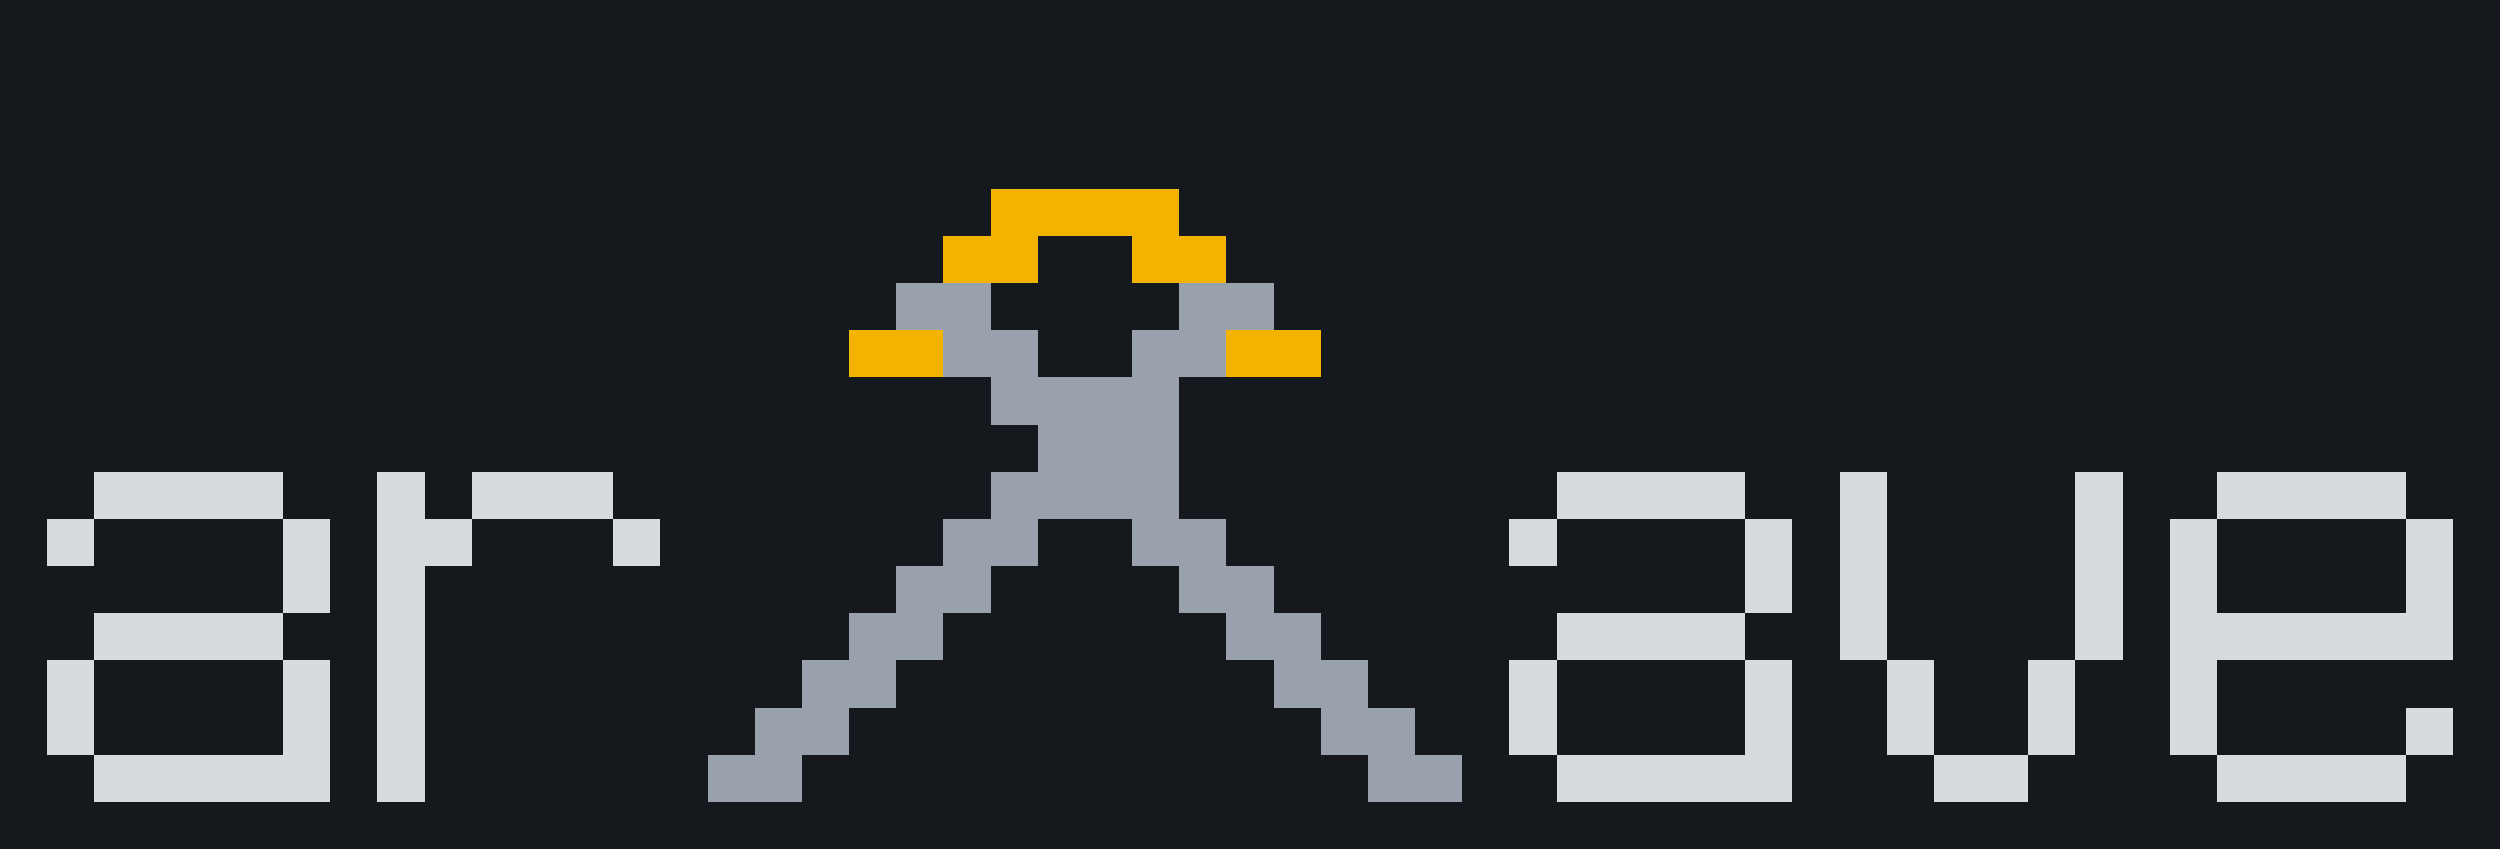
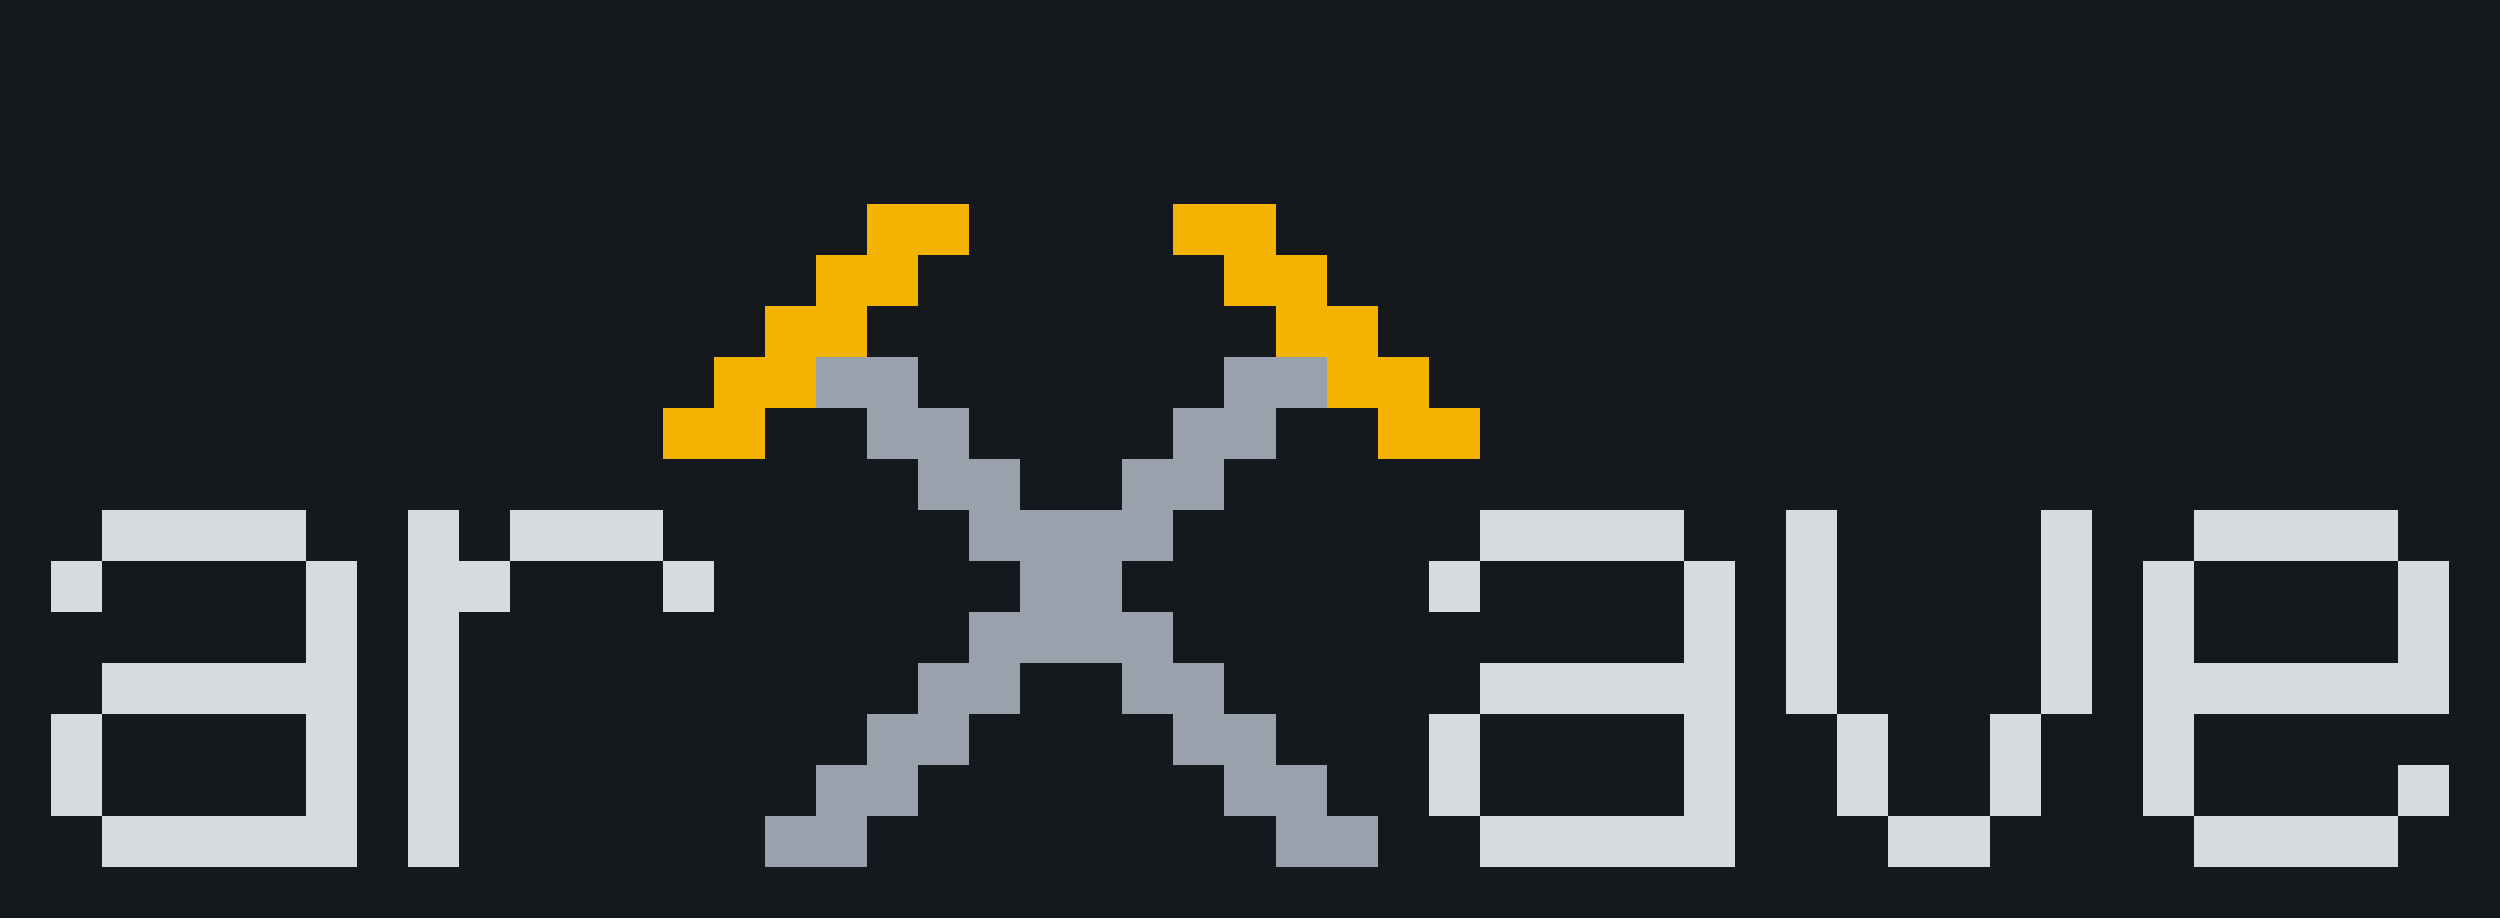
- <svg xmlns="http://www.w3.org/2000/svg" width="424" height="144" viewBox="0 0 424 144" shape-rendering="crispEdges" role="img" aria-label="arXave — pixel wordmark whose X is two crossed pickaxes">
-   <rect width="424" height="144" fill="#15181d" />
+ <svg xmlns="http://www.w3.org/2000/svg" width="392" height="144" viewBox="0 0 392 144" shape-rendering="crispEdges" role="img" aria-label="arXave — pixel wordmark whose X is two crossed daggers">
+   <rect width="392" height="144" fill="#15181d" />
  <g fill="#99a1ad">
-     <rect x="192" y="72" width="8" height="8" />
+     <rect x="120" y="48" width="8" height="8" />
+     <rect x="128" y="48" width="8" height="8" />
+     <rect x="128" y="56" width="8" height="8" />
+     <rect x="136" y="56" width="8" height="8" />
+     <rect x="136" y="64" width="8" height="8" />
+     <rect x="144" y="64" width="8" height="8" />
+     <rect x="144" y="72" width="8" height="8" />
+     <rect x="152" y="72" width="8" height="8" />
+     <rect x="152" y="80" width="8" height="8" />
+     <rect x="160" y="80" width="8" height="8" />
+     <rect x="160" y="88" width="8" height="8" />
+     <rect x="168" y="88" width="8" height="8" />
+     <rect x="168" y="96" width="8" height="8" />
+     <rect x="176" y="96" width="8" height="8" />
+     <rect x="176" y="104" width="8" height="8" />
+     <rect x="184" y="104" width="8" height="8" />
+     <rect x="184" y="112" width="8" height="8" />
+     <rect x="192" y="112" width="8" height="8" />
+     <rect x="192" y="120" width="8" height="8" />
+     <rect x="200" y="120" width="8" height="8" />
+     <rect x="200" y="128" width="8" height="8" />
+     <rect x="208" y="128" width="8" height="8" />
    <rect x="200" y="48" width="8" height="8" />
+     <rect x="208" y="48" width="8" height="8" />
    <rect x="192" y="56" width="8" height="8" />
+     <rect x="200" y="56" width="8" height="8" />
    <rect x="184" y="64" width="8" height="8" />
+     <rect x="192" y="64" width="8" height="8" />
    <rect x="176" y="72" width="8" height="8" />
+     <rect x="184" y="72" width="8" height="8" />
    <rect x="168" y="80" width="8" height="8" />
-     <rect x="160" y="88" width="8" height="8" />
+     <rect x="176" y="80" width="8" height="8" />
    <rect x="152" y="96" width="8" height="8" />
+     <rect x="160" y="96" width="8" height="8" />
    <rect x="144" y="104" width="8" height="8" />
+     <rect x="152" y="104" width="8" height="8" />
    <rect x="136" y="112" width="8" height="8" />
+     <rect x="144" y="112" width="8" height="8" />
    <rect x="128" y="120" width="8" height="8" />
+     <rect x="136" y="120" width="8" height="8" />
    <rect x="120" y="128" width="8" height="8" />
-     <rect x="208" y="48" width="8" height="8" />
-     <rect x="200" y="56" width="8" height="8" />
-     <rect x="192" y="64" width="8" height="8" />
-     <rect x="184" y="72" width="8" height="8" />
-     <rect x="176" y="80" width="8" height="8" />
-     <rect x="168" y="88" width="8" height="8" />
-     <rect x="160" y="96" width="8" height="8" />
-     <rect x="152" y="104" width="8" height="8" />
-     <rect x="144" y="112" width="8" height="8" />
-     <rect x="136" y="120" width="8" height="8" />
    <rect x="128" y="128" width="8" height="8" />
-     <rect x="160" y="48" width="8" height="8" />
-     <rect x="168" y="56" width="8" height="8" />
-     <rect x="176" y="64" width="8" height="8" />
-     <rect x="184" y="72" width="8" height="8" />
-     <rect x="192" y="80" width="8" height="8" />
-     <rect x="200" y="88" width="8" height="8" />
-     <rect x="208" y="96" width="8" height="8" />
-     <rect x="216" y="104" width="8" height="8" />
-     <rect x="224" y="112" width="8" height="8" />
-     <rect x="232" y="120" width="8" height="8" />
-     <rect x="240" y="128" width="8" height="8" />
-     <rect x="152" y="48" width="8" height="8" />
-     <rect x="160" y="56" width="8" height="8" />
-     <rect x="168" y="64" width="8" height="8" />
-     <rect x="176" y="72" width="8" height="8" />
-     <rect x="184" y="80" width="8" height="8" />
-     <rect x="192" y="88" width="8" height="8" />
-     <rect x="200" y="96" width="8" height="8" />
-     <rect x="208" y="104" width="8" height="8" />
-     <rect x="216" y="112" width="8" height="8" />
-     <rect x="224" y="120" width="8" height="8" />
-     <rect x="232" y="128" width="8" height="8" />
  </g>
  <g fill="#f5b301">
-     <rect x="168" y="32" width="8" height="8" />
-     <rect x="176" y="32" width="8" height="8" />
+     <rect x="104" y="64" width="8" height="8" />
+     <rect x="112" y="56" width="8" height="8" />
+     <rect x="120" y="48" width="8" height="8" />
+     <rect x="128" y="40" width="8" height="8" />
+     <rect x="136" y="32" width="8" height="8" />
+     <rect x="112" y="64" width="8" height="8" />
+     <rect x="120" y="56" width="8" height="8" />
+     <rect x="128" y="48" width="8" height="8" />
+     <rect x="136" y="40" width="8" height="8" />
+     <rect x="144" y="32" width="8" height="8" />
+     <rect x="192" y="32" width="8" height="8" />
+     <rect x="200" y="40" width="8" height="8" />
+     <rect x="208" y="48" width="8" height="8" />
+     <rect x="216" y="56" width="8" height="8" />
+     <rect x="224" y="64" width="8" height="8" />
    <rect x="184" y="32" width="8" height="8" />
-     <rect x="192" y="32" width="8" height="8" />
-     <rect x="160" y="40" width="8" height="8" />
-     <rect x="168" y="40" width="8" height="8" />
    <rect x="192" y="40" width="8" height="8" />
-     <rect x="200" y="40" width="8" height="8" />
-     <rect x="144" y="56" width="8" height="8" />
-     <rect x="152" y="56" width="8" height="8" />
+     <rect x="200" y="48" width="8" height="8" />
    <rect x="208" y="56" width="8" height="8" />
-     <rect x="216" y="56" width="8" height="8" />
+     <rect x="216" y="64" width="8" height="8" />
  </g>
  <g fill="#d7dbe0">
    <rect x="16" y="80" width="8" height="8" />
    <rect x="24" y="80" width="8" height="8" />
    <rect x="32" y="80" width="8" height="8" />
    <rect x="40" y="80" width="8" height="8" />
    <rect x="8" y="88" width="8" height="8" />
    <rect x="48" y="88" width="8" height="8" />
    <rect x="48" y="96" width="8" height="8" />
    <rect x="16" y="104" width="8" height="8" />
    <rect x="24" y="104" width="8" height="8" />
    <rect x="32" y="104" width="8" height="8" />
    <rect x="40" y="104" width="8" height="8" />
+     <rect x="48" y="104" width="8" height="8" />
    <rect x="8" y="112" width="8" height="8" />
    <rect x="48" y="112" width="8" height="8" />
    <rect x="8" y="120" width="8" height="8" />
    <rect x="48" y="120" width="8" height="8" />
    <rect x="16" y="128" width="8" height="8" />
    <rect x="24" y="128" width="8" height="8" />
    <rect x="32" y="128" width="8" height="8" />
    <rect x="40" y="128" width="8" height="8" />
    <rect x="48" y="128" width="8" height="8" />
    <rect x="64" y="80" width="8" height="8" />
    <rect x="80" y="80" width="8" height="8" />
    <rect x="88" y="80" width="8" height="8" />
    <rect x="96" y="80" width="8" height="8" />
    <rect x="64" y="88" width="8" height="8" />
    <rect x="72" y="88" width="8" height="8" />
    <rect x="104" y="88" width="8" height="8" />
    <rect x="64" y="96" width="8" height="8" />
    <rect x="64" y="104" width="8" height="8" />
    <rect x="64" y="112" width="8" height="8" />
    <rect x="64" y="120" width="8" height="8" />
    <rect x="64" y="128" width="8" height="8" />
-     <rect x="264" y="80" width="8" height="8" />
-     <rect x="272" y="80" width="8" height="8" />
+     <rect x="232" y="80" width="8" height="8" />
+     <rect x="240" y="80" width="8" height="8" />
+     <rect x="248" y="80" width="8" height="8" />
+     <rect x="256" y="80" width="8" height="8" />
+     <rect x="224" y="88" width="8" height="8" />
+     <rect x="264" y="88" width="8" height="8" />
+     <rect x="264" y="96" width="8" height="8" />
+     <rect x="232" y="104" width="8" height="8" />
+     <rect x="240" y="104" width="8" height="8" />
+     <rect x="248" y="104" width="8" height="8" />
+     <rect x="256" y="104" width="8" height="8" />
+     <rect x="264" y="104" width="8" height="8" />
+     <rect x="224" y="112" width="8" height="8" />
+     <rect x="264" y="112" width="8" height="8" />
+     <rect x="224" y="120" width="8" height="8" />
+     <rect x="264" y="120" width="8" height="8" />
+     <rect x="232" y="128" width="8" height="8" />
+     <rect x="240" y="128" width="8" height="8" />
+     <rect x="248" y="128" width="8" height="8" />
+     <rect x="256" y="128" width="8" height="8" />
+     <rect x="264" y="128" width="8" height="8" />
    <rect x="280" y="80" width="8" height="8" />
-     <rect x="288" y="80" width="8" height="8" />
-     <rect x="256" y="88" width="8" height="8" />
-     <rect x="296" y="88" width="8" height="8" />
-     <rect x="296" y="96" width="8" height="8" />
-     <rect x="264" y="104" width="8" height="8" />
-     <rect x="272" y="104" width="8" height="8" />
+     <rect x="320" y="80" width="8" height="8" />
+     <rect x="280" y="88" width="8" height="8" />
+     <rect x="320" y="88" width="8" height="8" />
+     <rect x="280" y="96" width="8" height="8" />
+     <rect x="320" y="96" width="8" height="8" />
    <rect x="280" y="104" width="8" height="8" />
-     <rect x="288" y="104" width="8" height="8" />
-     <rect x="256" y="112" width="8" height="8" />
-     <rect x="296" y="112" width="8" height="8" />
-     <rect x="256" y="120" width="8" height="8" />
-     <rect x="296" y="120" width="8" height="8" />
-     <rect x="264" y="128" width="8" height="8" />
-     <rect x="272" y="128" width="8" height="8" />
-     <rect x="280" y="128" width="8" height="8" />
-     <rect x="288" y="128" width="8" height="8" />
+     <rect x="320" y="104" width="8" height="8" />
+     <rect x="288" y="112" width="8" height="8" />
+     <rect x="312" y="112" width="8" height="8" />
+     <rect x="288" y="120" width="8" height="8" />
+     <rect x="312" y="120" width="8" height="8" />
    <rect x="296" y="128" width="8" height="8" />
-     <rect x="312" y="80" width="8" height="8" />
+     <rect x="304" y="128" width="8" height="8" />
+     <rect x="344" y="80" width="8" height="8" />
    <rect x="352" y="80" width="8" height="8" />
-     <rect x="312" y="88" width="8" height="8" />
-     <rect x="352" y="88" width="8" height="8" />
-     <rect x="312" y="96" width="8" height="8" />
-     <rect x="352" y="96" width="8" height="8" />
-     <rect x="312" y="104" width="8" height="8" />
+     <rect x="360" y="80" width="8" height="8" />
+     <rect x="368" y="80" width="8" height="8" />
+     <rect x="336" y="88" width="8" height="8" />
+     <rect x="376" y="88" width="8" height="8" />
+     <rect x="336" y="96" width="8" height="8" />
+     <rect x="376" y="96" width="8" height="8" />
+     <rect x="336" y="104" width="8" height="8" />
+     <rect x="344" y="104" width="8" height="8" />
    <rect x="352" y="104" width="8" height="8" />
-     <rect x="320" y="112" width="8" height="8" />
-     <rect x="344" y="112" width="8" height="8" />
-     <rect x="320" y="120" width="8" height="8" />
-     <rect x="344" y="120" width="8" height="8" />
-     <rect x="328" y="128" width="8" height="8" />
-     <rect x="336" y="128" width="8" height="8" />
-     <rect x="376" y="80" width="8" height="8" />
-     <rect x="384" y="80" width="8" height="8" />
-     <rect x="392" y="80" width="8" height="8" />
-     <rect x="400" y="80" width="8" height="8" />
-     <rect x="368" y="88" width="8" height="8" />
-     <rect x="408" y="88" width="8" height="8" />
-     <rect x="368" y="96" width="8" height="8" />
-     <rect x="408" y="96" width="8" height="8" />
+     <rect x="360" y="104" width="8" height="8" />
    <rect x="368" y="104" width="8" height="8" />
    <rect x="376" y="104" width="8" height="8" />
-     <rect x="384" y="104" width="8" height="8" />
-     <rect x="392" y="104" width="8" height="8" />
-     <rect x="400" y="104" width="8" height="8" />
-     <rect x="408" y="104" width="8" height="8" />
-     <rect x="368" y="112" width="8" height="8" />
-     <rect x="368" y="120" width="8" height="8" />
-     <rect x="408" y="120" width="8" height="8" />
-     <rect x="376" y="128" width="8" height="8" />
-     <rect x="384" y="128" width="8" height="8" />
-     <rect x="392" y="128" width="8" height="8" />
-     <rect x="400" y="128" width="8" height="8" />
+     <rect x="336" y="112" width="8" height="8" />
+     <rect x="336" y="120" width="8" height="8" />
+     <rect x="376" y="120" width="8" height="8" />
+     <rect x="344" y="128" width="8" height="8" />
+     <rect x="352" y="128" width="8" height="8" />
+     <rect x="360" y="128" width="8" height="8" />
+     <rect x="368" y="128" width="8" height="8" />
  </g>
</svg>
